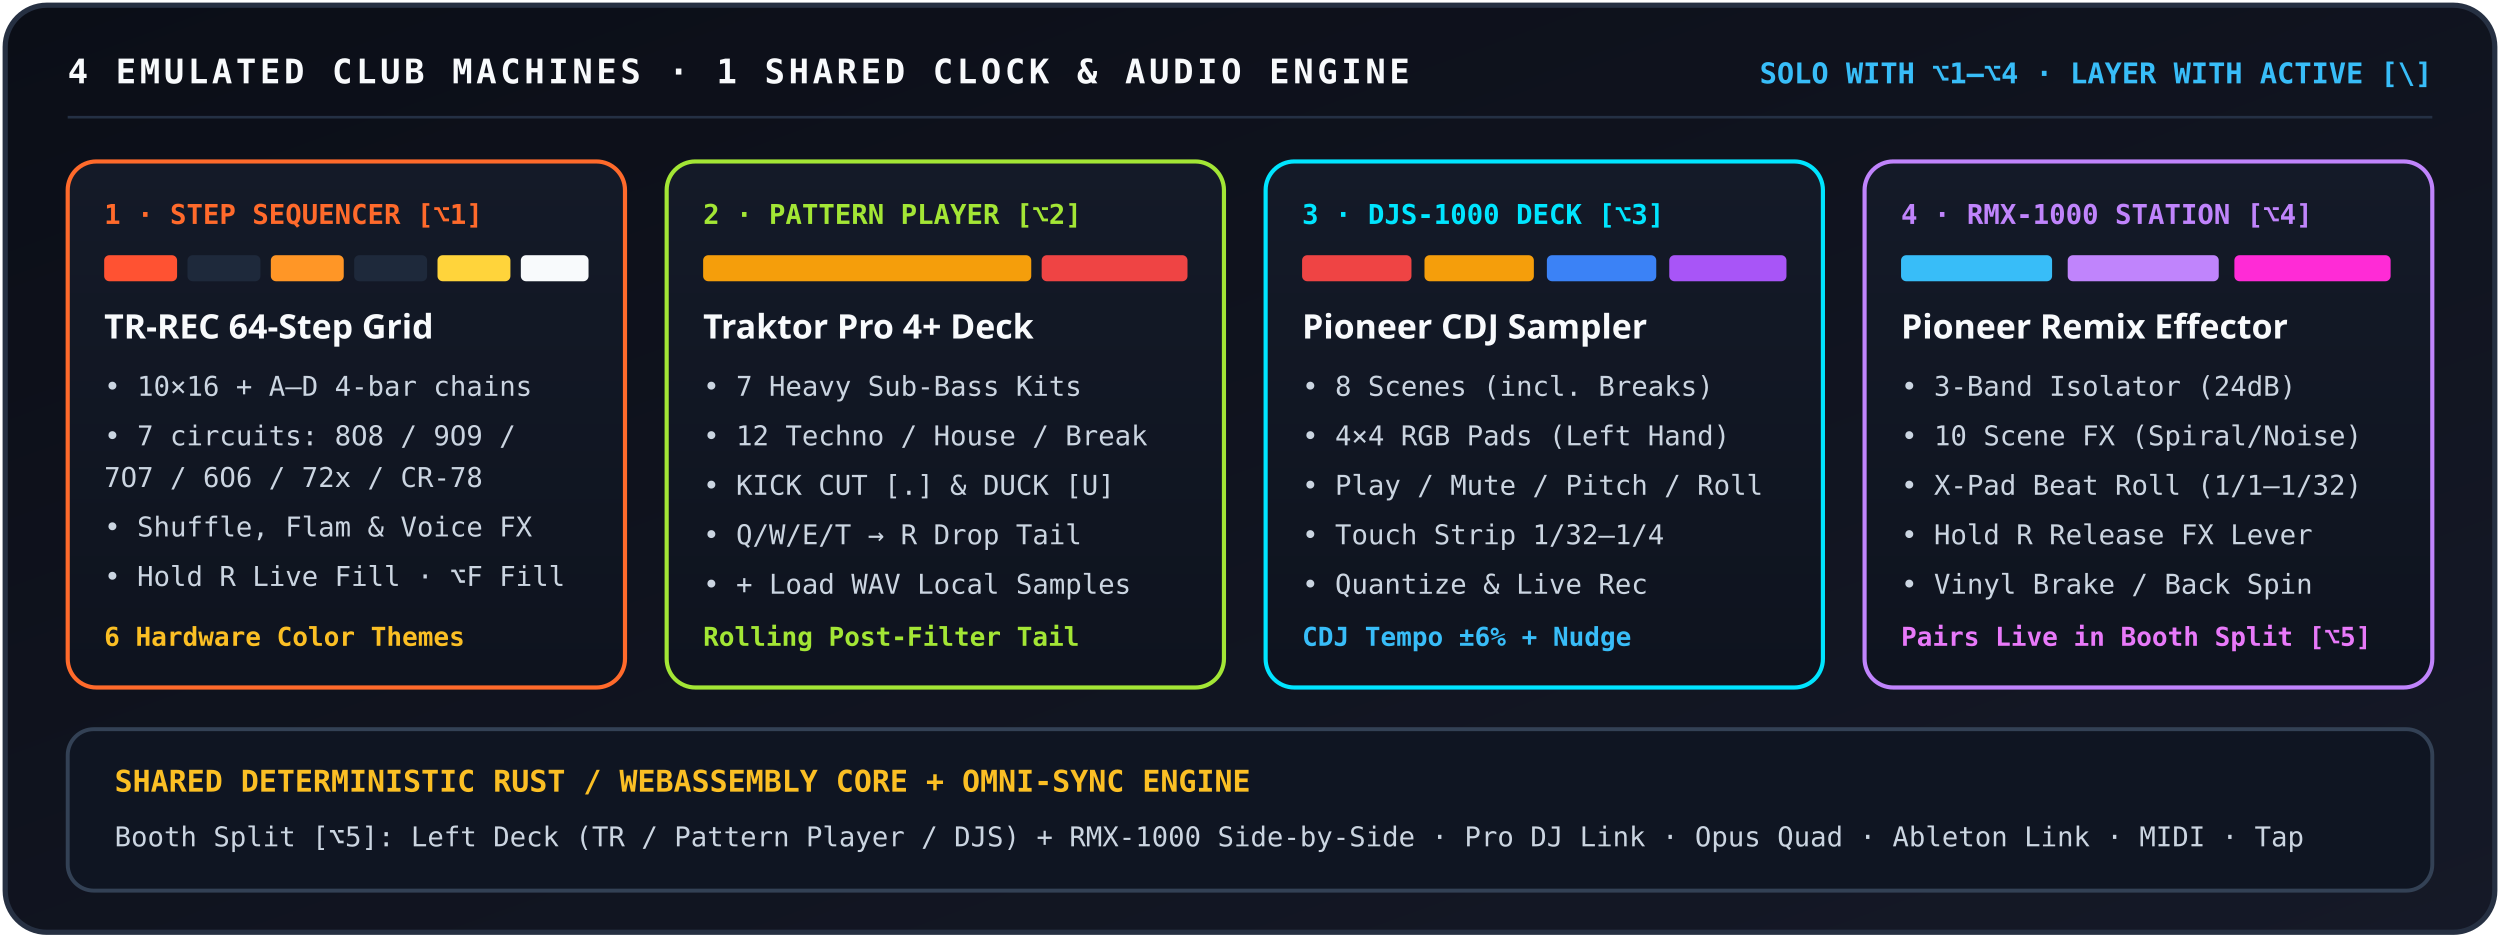
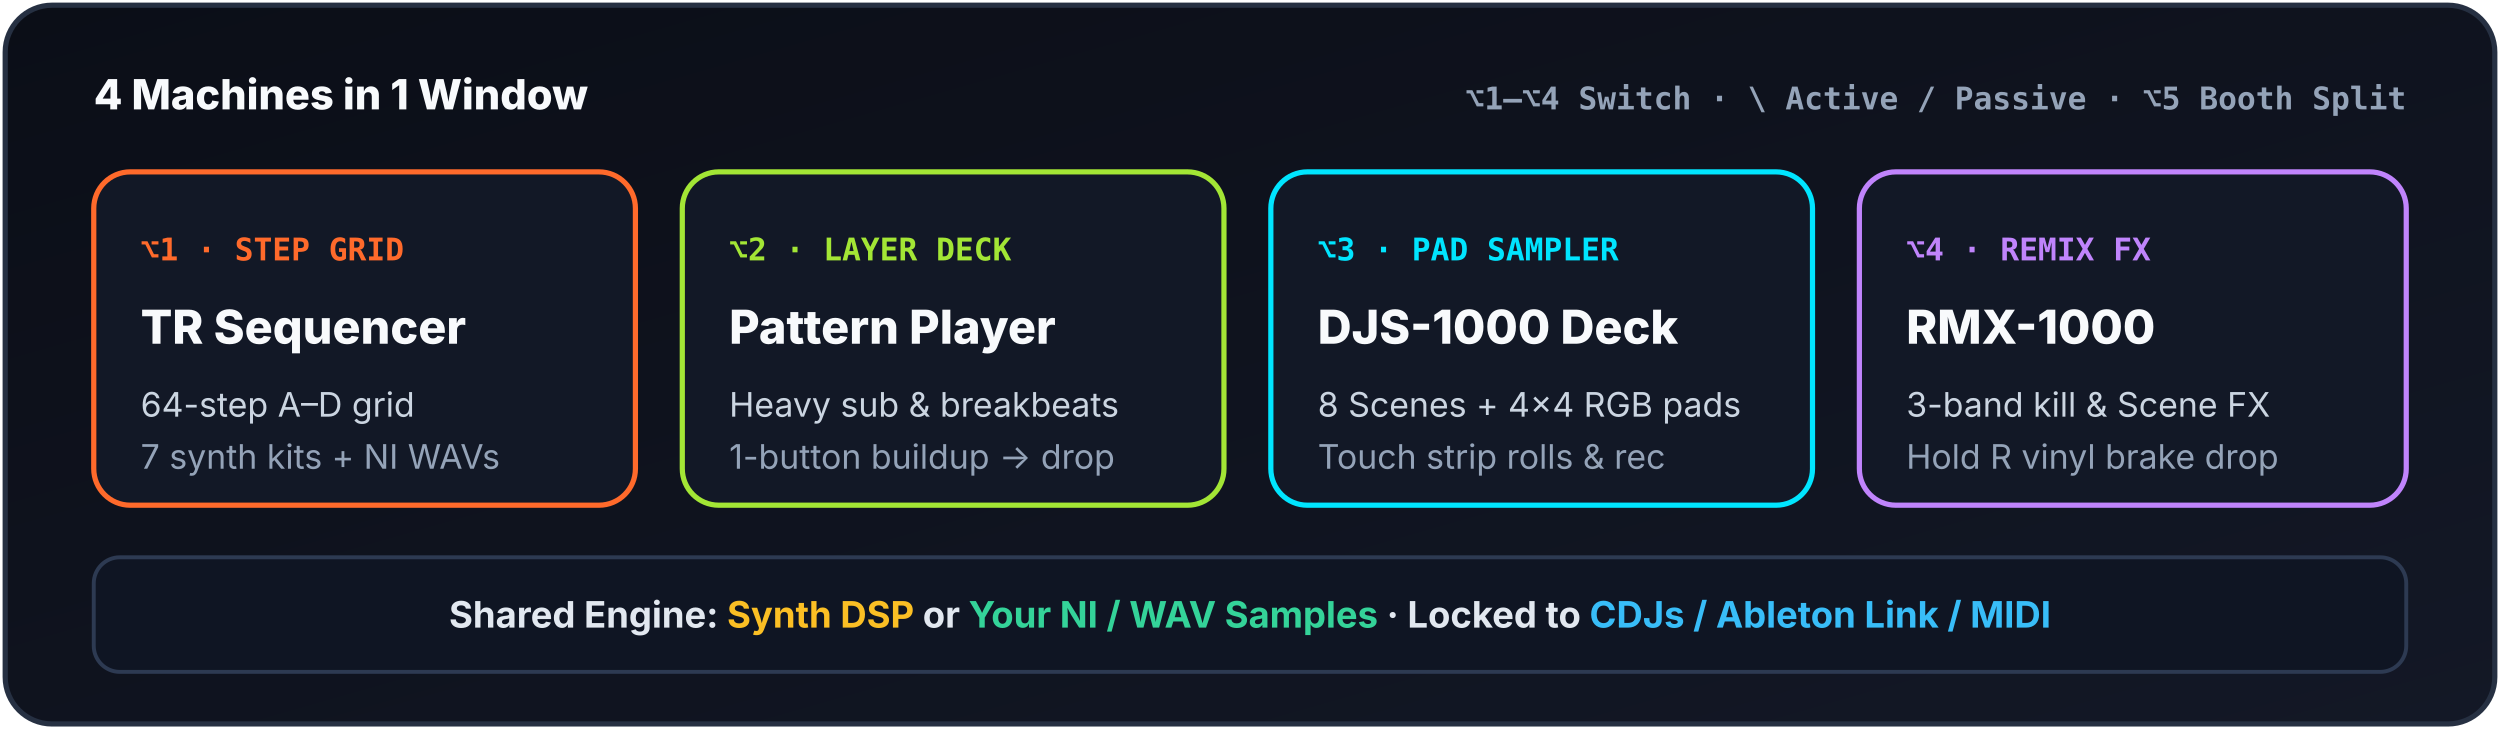
- <svg xmlns="http://www.w3.org/2000/svg" viewBox="0 0 960 360" width="960" height="360" role="img" aria-label="player5 4 emulated club devices on one shared Rust and WebAssembly clock">
+ <svg xmlns="http://www.w3.org/2000/svg" viewBox="0 0 960 280" width="960" height="280" role="img" aria-label="4 emulated club machines sharing one clock and sample or synth engine">
  <defs>
-     <linearGradient id="ovBg" x1="0%" y1="0%" x2="100%" y2="100%">
+     <linearGradient id="bgOv" x1="0%" y1="0%" x2="100%" y2="100%">
      <stop offset="0%" stop-color="#0b0e17" />
-       <stop offset="100%" stop-color="#151927" />
-     </linearGradient>
-     <linearGradient id="cardDark" x1="0%" y1="0%" x2="0%" y2="100%">
-       <stop offset="0%" stop-color="#141a28" />
-       <stop offset="100%" stop-color="#0e131e" />
+       <stop offset="100%" stop-color="#131826" />
    </linearGradient>
  </defs>
-   <rect x="2" y="2" width="956" height="356" rx="16" fill="url(#ovBg)" stroke="#263042" stroke-width="2" />
-   <text x="26" y="32" font-family="ui-monospace, SFMono-Regular, Menlo, monospace" font-size="13" font-weight="800" letter-spacing="1.4" fill="#f8fafc">4 EMULATED CLUB MACHINES · 1 SHARED CLOCK &amp; AUDIO ENGINE</text>
-   <text x="934" y="32" text-anchor="end" font-family="ui-monospace, SFMono-Regular, Menlo, monospace" font-size="11" font-weight="700" fill="#38bdf8">SOLO WITH ⌥1–⌥4 · LAYER WITH ACTIVE [\]</text>
-   <line x1="26" y1="45" x2="934" y2="45" stroke="#243044" stroke-width="1" />
-   <g transform="translate(26, 62)">
-     <rect x="0" y="0" width="214" height="202" rx="11" fill="url(#cardDark)" stroke="#ff6a2b" stroke-width="1.6" />
-     <text x="14" y="24" font-family="ui-monospace, Menlo, monospace" font-size="10.5" font-weight="800" fill="#ff6a2b">1 · STEP SEQUENCER [⌥1]</text>
-     <rect x="14" y="36" width="28" height="10" rx="2" fill="#ff5232" />
-     <rect x="46" y="36" width="28" height="10" rx="2" fill="#1e293b" />
-     <rect x="78" y="36" width="28" height="10" rx="2" fill="#ff9626" />
-     <rect x="110" y="36" width="28" height="10" rx="2" fill="#1e293b" />
-     <rect x="142" y="36" width="28" height="10" rx="2" fill="#ffd43b" />
-     <rect x="174" y="36" width="26" height="10" rx="2" fill="#f8fafc" />
-     <text x="14" y="68" font-family="system-ui, sans-serif" font-size="13" font-weight="800" fill="#f8fafc">TR-REC 64-Step Grid</text>
-     <text x="14" y="90" font-family="ui-monospace, Menlo, monospace" font-size="10.5" fill="#cbd5e1">• 10×16 + A–D 4-bar chains</text>
-     <text x="14" y="109" font-family="ui-monospace, Menlo, monospace" font-size="10.5" fill="#cbd5e1">• 7 circuits: 8O8 / 9O9 /</text>
-     <text x="14" y="125" font-family="ui-monospace, Menlo, monospace" font-size="10.5" fill="#cbd5e1">  7O7 / 6O6 / 72x / CR-78</text>
-     <text x="14" y="144" font-family="ui-monospace, Menlo, monospace" font-size="10.5" fill="#cbd5e1">• Shuffle, Flam &amp; Voice FX</text>
-     <text x="14" y="163" font-family="ui-monospace, Menlo, monospace" font-size="10.5" fill="#cbd5e1">• Hold R Live Fill · ⌥F Fill</text>
-     <text x="14" y="186" font-family="ui-monospace, Menlo, monospace" font-size="10" font-weight="700" fill="#fbbf24">6 Hardware Color Themes</text>
+   <rect x="2" y="2" width="956" height="276" rx="18" fill="url(#bgOv)" stroke="#263042" stroke-width="2" />
+   <text x="36" y="42" font-family="system-ui, -apple-system, sans-serif" font-size="16" font-weight="800" fill="#f8fafc">
+     4 Machines in 1 Window
+   </text>
+   <text x="924" y="42" text-anchor="end" font-family="ui-monospace, Menlo, monospace" font-size="12" font-weight="700" fill="#94a3b8">
+     ⌥1–⌥4 Switch  ·  \ Active / Passive  ·  ⌥5 Booth Split
+   </text>
+   <g transform="translate(36, 66)">
+     <rect width="208" height="128" rx="14" fill="#121826" stroke="#ff6a2b" stroke-width="2" />
+     <text x="18" y="34" font-family="ui-monospace, Menlo, monospace" font-size="12" font-weight="800" fill="#ff6a2b">⌥1 · STEP GRID</text>
+     <text x="18" y="66" font-family="system-ui, -apple-system, sans-serif" font-size="18" font-weight="800" fill="#f8fafc">TR Sequencer</text>
+     <text x="18" y="94" font-family="system-ui, -apple-system, sans-serif" font-size="13" fill="#cbd5e1">64-step A–D grid</text>
+     <text x="18" y="114" font-family="system-ui, -apple-system, sans-serif" font-size="13" fill="#94a3b8">7 synth kits + NI WAVs</text>
  </g>
-   <g transform="translate(256, 62)">
-     <rect x="0" y="0" width="214" height="202" rx="11" fill="url(#cardDark)" stroke="#a3e635" stroke-width="1.6" />
-     <text x="14" y="24" font-family="ui-monospace, Menlo, monospace" font-size="10.5" font-weight="800" fill="#a3e635">2 · PATTERN PLAYER [⌥2]</text>
-     <rect x="14" y="36" width="126" height="10" rx="2" fill="#f59e0b" />
-     <rect x="144" y="36" width="56" height="10" rx="2" fill="#ef4444" />
-     <text x="14" y="68" font-family="system-ui, sans-serif" font-size="13" font-weight="800" fill="#f8fafc">Traktor Pro 4+ Deck</text>
-     <text x="14" y="90" font-family="ui-monospace, Menlo, monospace" font-size="10.5" fill="#cbd5e1">• 7 Heavy Sub-Bass Kits</text>
-     <text x="14" y="109" font-family="ui-monospace, Menlo, monospace" font-size="10.5" fill="#cbd5e1">• 12 Techno / House / Break</text>
-     <text x="14" y="128" font-family="ui-monospace, Menlo, monospace" font-size="10.5" fill="#cbd5e1">• KICK CUT [.] &amp; DUCK [U]</text>
-     <text x="14" y="147" font-family="ui-monospace, Menlo, monospace" font-size="10.5" fill="#cbd5e1">• Q/W/E/T → R Drop Tail</text>
-     <text x="14" y="166" font-family="ui-monospace, Menlo, monospace" font-size="10.5" fill="#cbd5e1">• + Load WAV Local Samples</text>
-     <text x="14" y="186" font-family="ui-monospace, Menlo, monospace" font-size="10" font-weight="700" fill="#a3e635">Rolling Post-Filter Tail</text>
+   <g transform="translate(262, 66)">
+     <rect width="208" height="128" rx="14" fill="#121826" stroke="#a3e635" stroke-width="2" />
+     <text x="18" y="34" font-family="ui-monospace, Menlo, monospace" font-size="12" font-weight="800" fill="#a3e635">⌥2 · LAYER DECK</text>
+     <text x="18" y="66" font-family="system-ui, -apple-system, sans-serif" font-size="18" font-weight="800" fill="#f8fafc">Pattern Player</text>
+     <text x="18" y="94" font-family="system-ui, -apple-system, sans-serif" font-size="13" fill="#cbd5e1">Heavy sub &amp; breakbeats</text>
+     <text x="18" y="114" font-family="system-ui, -apple-system, sans-serif" font-size="13" fill="#94a3b8">1-button buildup → drop</text>
  </g>
-   <g transform="translate(486, 62)">
-     <rect x="0" y="0" width="214" height="202" rx="11" fill="url(#cardDark)" stroke="#00e5ff" stroke-width="1.6" />
-     <text x="14" y="24" font-family="ui-monospace, Menlo, monospace" font-size="10.5" font-weight="800" fill="#00e5ff">3 · DJS-1000 DECK [⌥3]</text>
-     <rect x="14" y="36" width="42" height="10" rx="2" fill="#ef4444" />
-     <rect x="61" y="36" width="42" height="10" rx="2" fill="#f59e0b" />
-     <rect x="108" y="36" width="42" height="10" rx="2" fill="#3b82f6" />
-     <rect x="155" y="36" width="45" height="10" rx="2" fill="#a855f7" />
-     <text x="14" y="68" font-family="system-ui, sans-serif" font-size="13" font-weight="800" fill="#f8fafc">Pioneer CDJ Sampler</text>
-     <text x="14" y="90" font-family="ui-monospace, Menlo, monospace" font-size="10.5" fill="#cbd5e1">• 8 Scenes (incl. Breaks)</text>
-     <text x="14" y="109" font-family="ui-monospace, Menlo, monospace" font-size="10.5" fill="#cbd5e1">• 4×4 RGB Pads (Left Hand)</text>
-     <text x="14" y="128" font-family="ui-monospace, Menlo, monospace" font-size="10.5" fill="#cbd5e1">• Play / Mute / Pitch / Roll</text>
-     <text x="14" y="147" font-family="ui-monospace, Menlo, monospace" font-size="10.5" fill="#cbd5e1">• Touch Strip 1/32–1/4</text>
-     <text x="14" y="166" font-family="ui-monospace, Menlo, monospace" font-size="10.5" fill="#cbd5e1">• Quantize &amp; Live Rec</text>
-     <text x="14" y="186" font-family="ui-monospace, Menlo, monospace" font-size="10" font-weight="700" fill="#38bdf8">CDJ Tempo ±6% + Nudge</text>
+   <g transform="translate(488, 66)">
+     <rect width="208" height="128" rx="14" fill="#121826" stroke="#00e5ff" stroke-width="2" />
+     <text x="18" y="34" font-family="ui-monospace, Menlo, monospace" font-size="12" font-weight="800" fill="#00e5ff">⌥3 · PAD SAMPLER</text>
+     <text x="18" y="66" font-family="system-ui, -apple-system, sans-serif" font-size="18" font-weight="800" fill="#f8fafc">DJS-1000 Deck</text>
+     <text x="18" y="94" font-family="system-ui, -apple-system, sans-serif" font-size="13" fill="#cbd5e1">8 Scenes + 4×4 RGB pads</text>
+     <text x="18" y="114" font-family="system-ui, -apple-system, sans-serif" font-size="13" fill="#94a3b8">Touch strip rolls &amp; rec</text>
  </g>
-   <g transform="translate(716, 62)">
-     <rect x="0" y="0" width="218" height="202" rx="11" fill="url(#cardDark)" stroke="#c084fc" stroke-width="1.6" />
-     <text x="14" y="24" font-family="ui-monospace, Menlo, monospace" font-size="10.5" font-weight="800" fill="#c084fc">4 · RMX-1000 STATION [⌥4]</text>
-     <rect x="14" y="36" width="58" height="10" rx="2" fill="#38bdf8" />
-     <rect x="78" y="36" width="58" height="10" rx="2" fill="#c084fc" />
-     <rect x="142" y="36" width="60" height="10" rx="2" fill="#ff2bd6" />
-     <text x="14" y="68" font-family="system-ui, sans-serif" font-size="13" font-weight="800" fill="#f8fafc">Pioneer Remix Effector</text>
-     <text x="14" y="90" font-family="ui-monospace, Menlo, monospace" font-size="10.5" fill="#cbd5e1">• 3-Band Isolator (24dB)</text>
-     <text x="14" y="109" font-family="ui-monospace, Menlo, monospace" font-size="10.5" fill="#cbd5e1">• 10 Scene FX (Spiral/Noise)</text>
-     <text x="14" y="128" font-family="ui-monospace, Menlo, monospace" font-size="10.5" fill="#cbd5e1">• X-Pad Beat Roll (1/1–1/32)</text>
-     <text x="14" y="147" font-family="ui-monospace, Menlo, monospace" font-size="10.5" fill="#cbd5e1">• Hold R Release FX Lever</text>
-     <text x="14" y="166" font-family="ui-monospace, Menlo, monospace" font-size="10.5" fill="#cbd5e1">• Vinyl Brake / Back Spin</text>
-     <text x="14" y="186" font-family="ui-monospace, Menlo, monospace" font-size="10" font-weight="700" fill="#e879f9">Pairs Live in Booth Split [⌥5]</text>
+   <g transform="translate(714, 66)">
+     <rect width="210" height="128" rx="14" fill="#121826" stroke="#c084fc" stroke-width="2" />
+     <text x="18" y="34" font-family="ui-monospace, Menlo, monospace" font-size="12" font-weight="800" fill="#c084fc">⌥4 · REMIX FX</text>
+     <text x="18" y="66" font-family="system-ui, -apple-system, sans-serif" font-size="18" font-weight="800" fill="#f8fafc">RMX-1000</text>
+     <text x="18" y="94" font-family="system-ui, -apple-system, sans-serif" font-size="13" fill="#cbd5e1">3-band kill &amp; Scene FX</text>
+     <text x="18" y="114" font-family="system-ui, -apple-system, sans-serif" font-size="13" fill="#94a3b8">Hold R vinyl brake drop</text>
  </g>
-   <rect x="26" y="280" width="908" height="62" rx="10" fill="#0f1522" stroke="#334155" stroke-width="1.5" />
-   <text x="44" y="304" font-family="ui-monospace, Menlo, monospace" font-size="11.5" font-weight="800" fill="#fbbf24">SHARED DETERMINISTIC RUST / WEBASSEMBLY CORE + OMNI-SYNC ENGINE</text>
-   <text x="44" y="325" font-family="ui-monospace, Menlo, monospace" font-size="10.5" fill="#cbd5e1">Booth Split [⌥5]: Left Deck (TR / Pattern Player / DJS) + RMX-1000 Side-by-Side  ·  Pro DJ Link · Opus Quad · Ableton Link · MIDI · Tap</text>
+   <rect x="36" y="214" width="888" height="44" rx="10" fill="#0f1523" stroke="#2d3a52" stroke-width="1.5" />
+   <text x="480" y="241" text-anchor="middle" font-family="system-ui, -apple-system, sans-serif" font-size="14" font-weight="700" fill="#e2e8f0">
+     Shared Engine: <tspan fill="#fbbf24">Synth DSP</tspan> or <tspan fill="#34d399">Your NI / WAV Samples</tspan>  ·  Locked to <tspan fill="#38bdf8">CDJs / Ableton Link / MIDI</tspan>
+   </text>
</svg>
